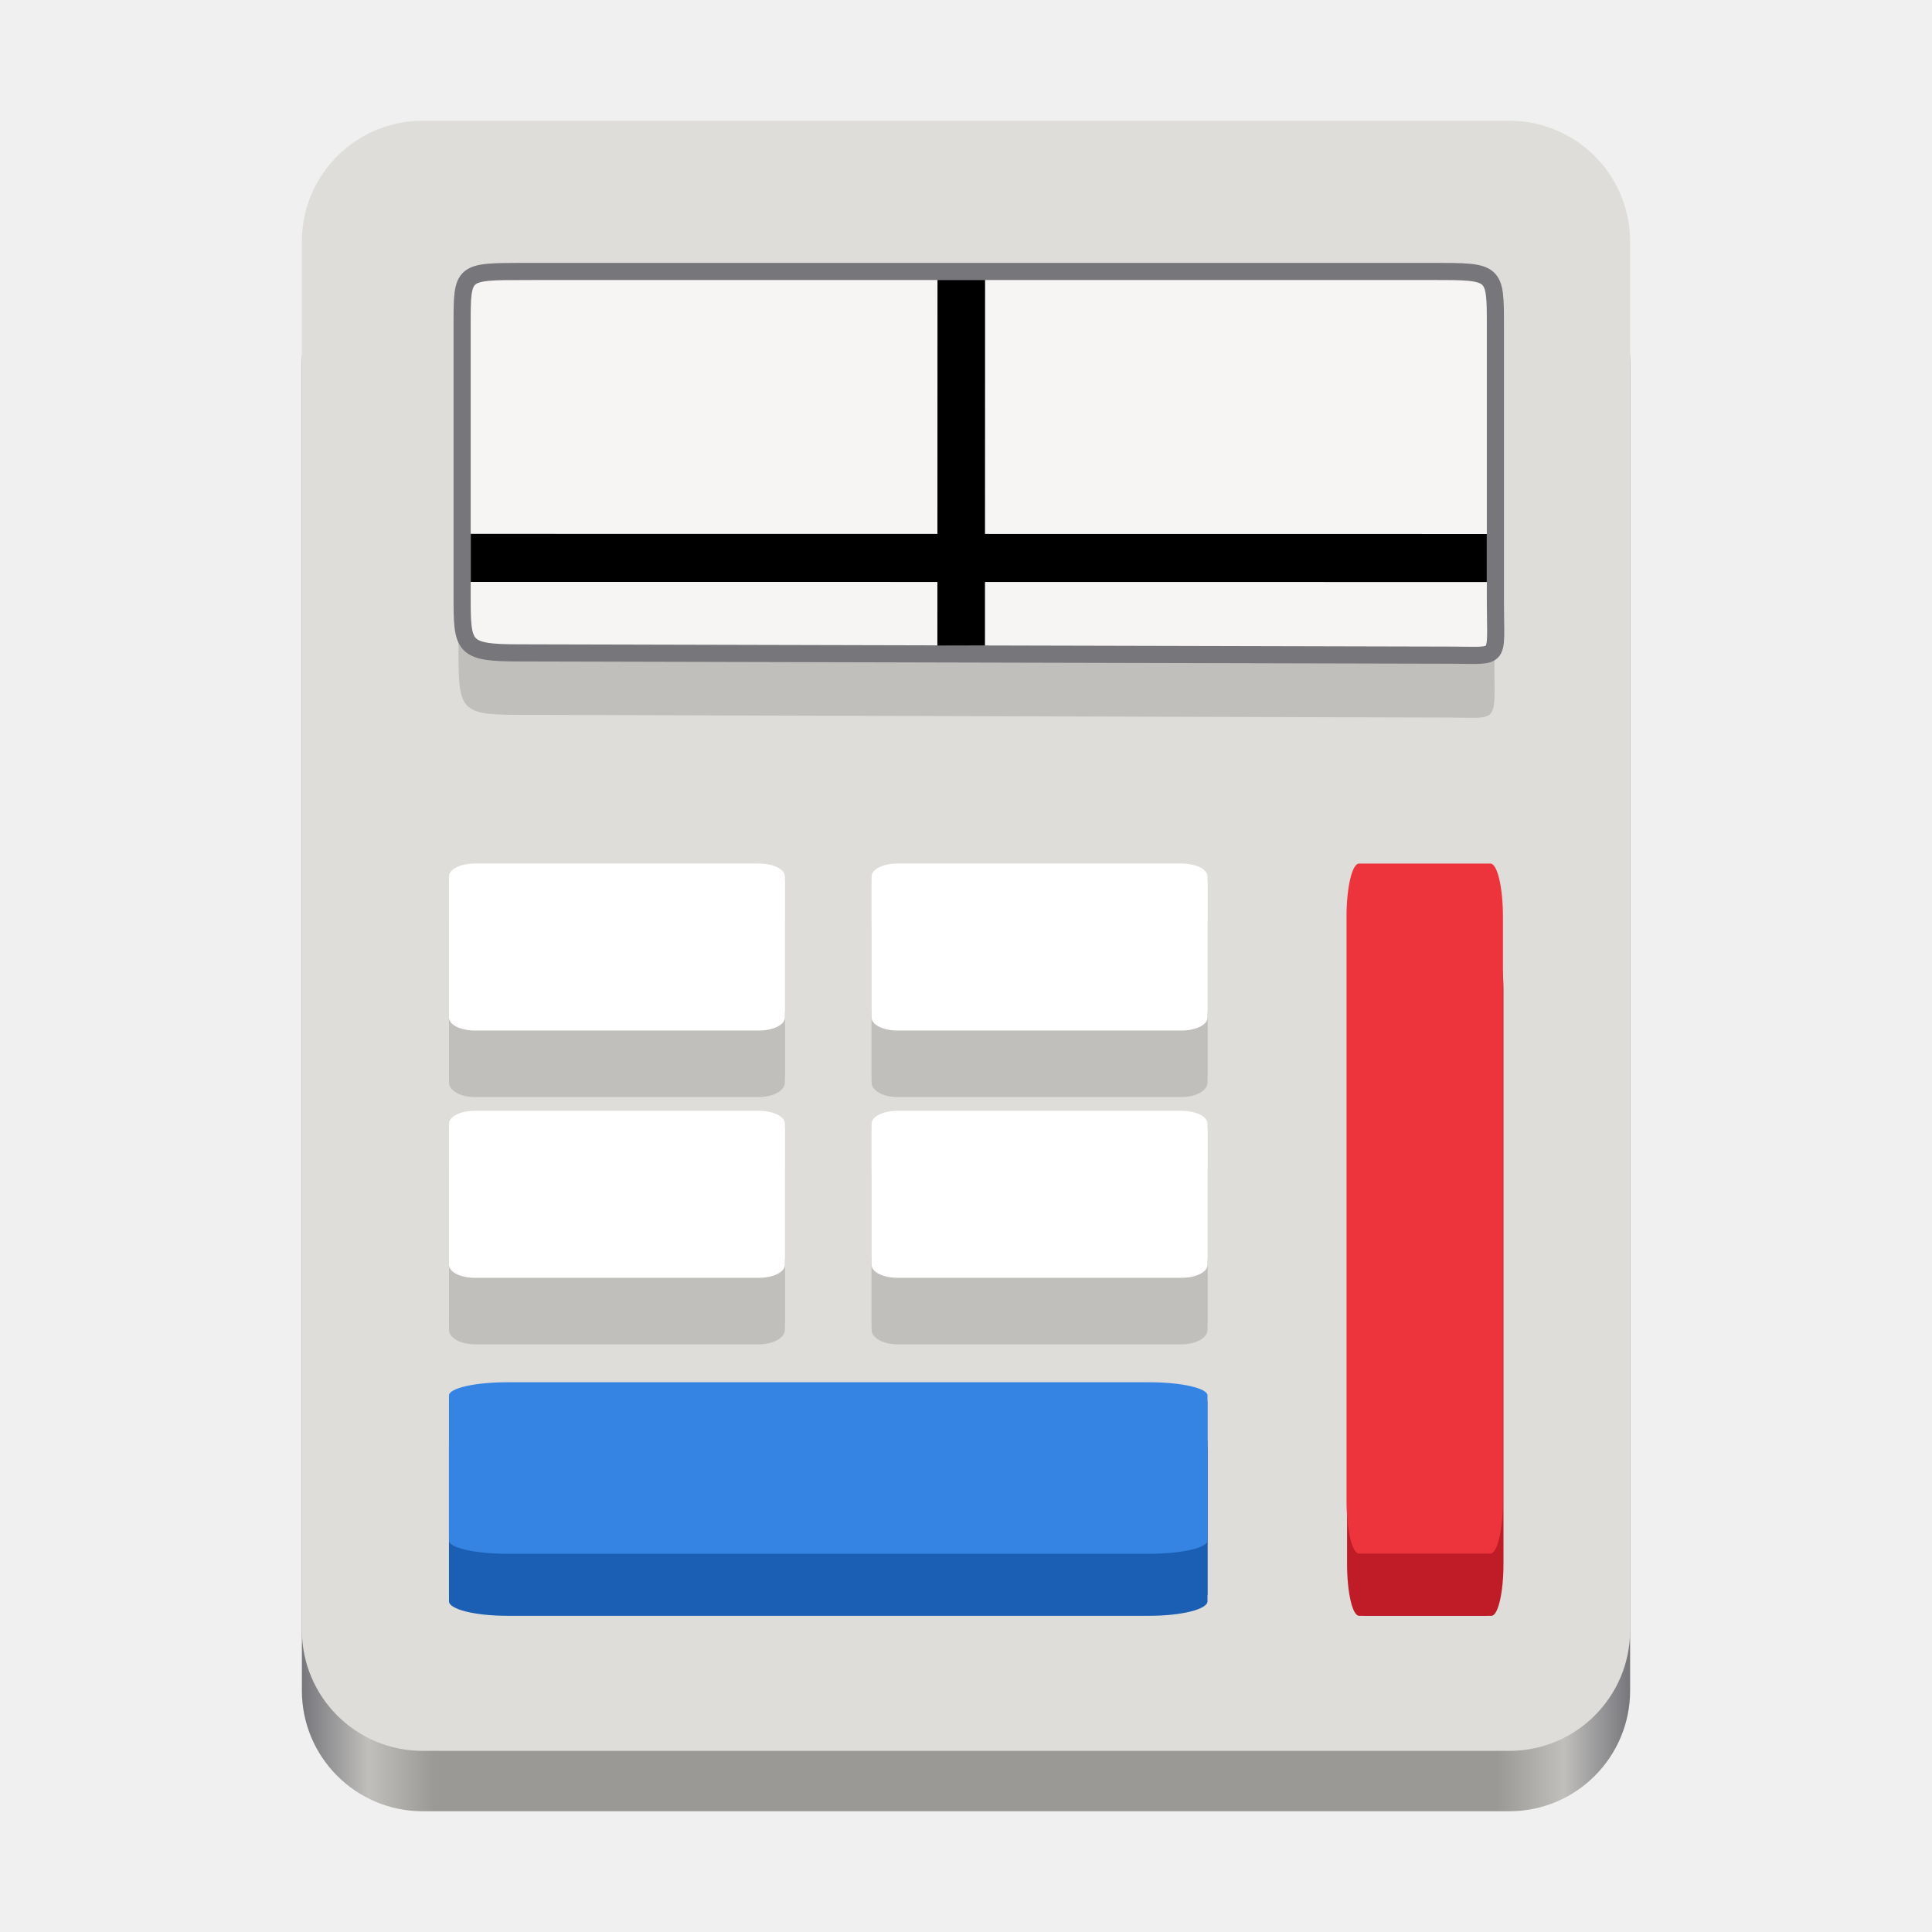
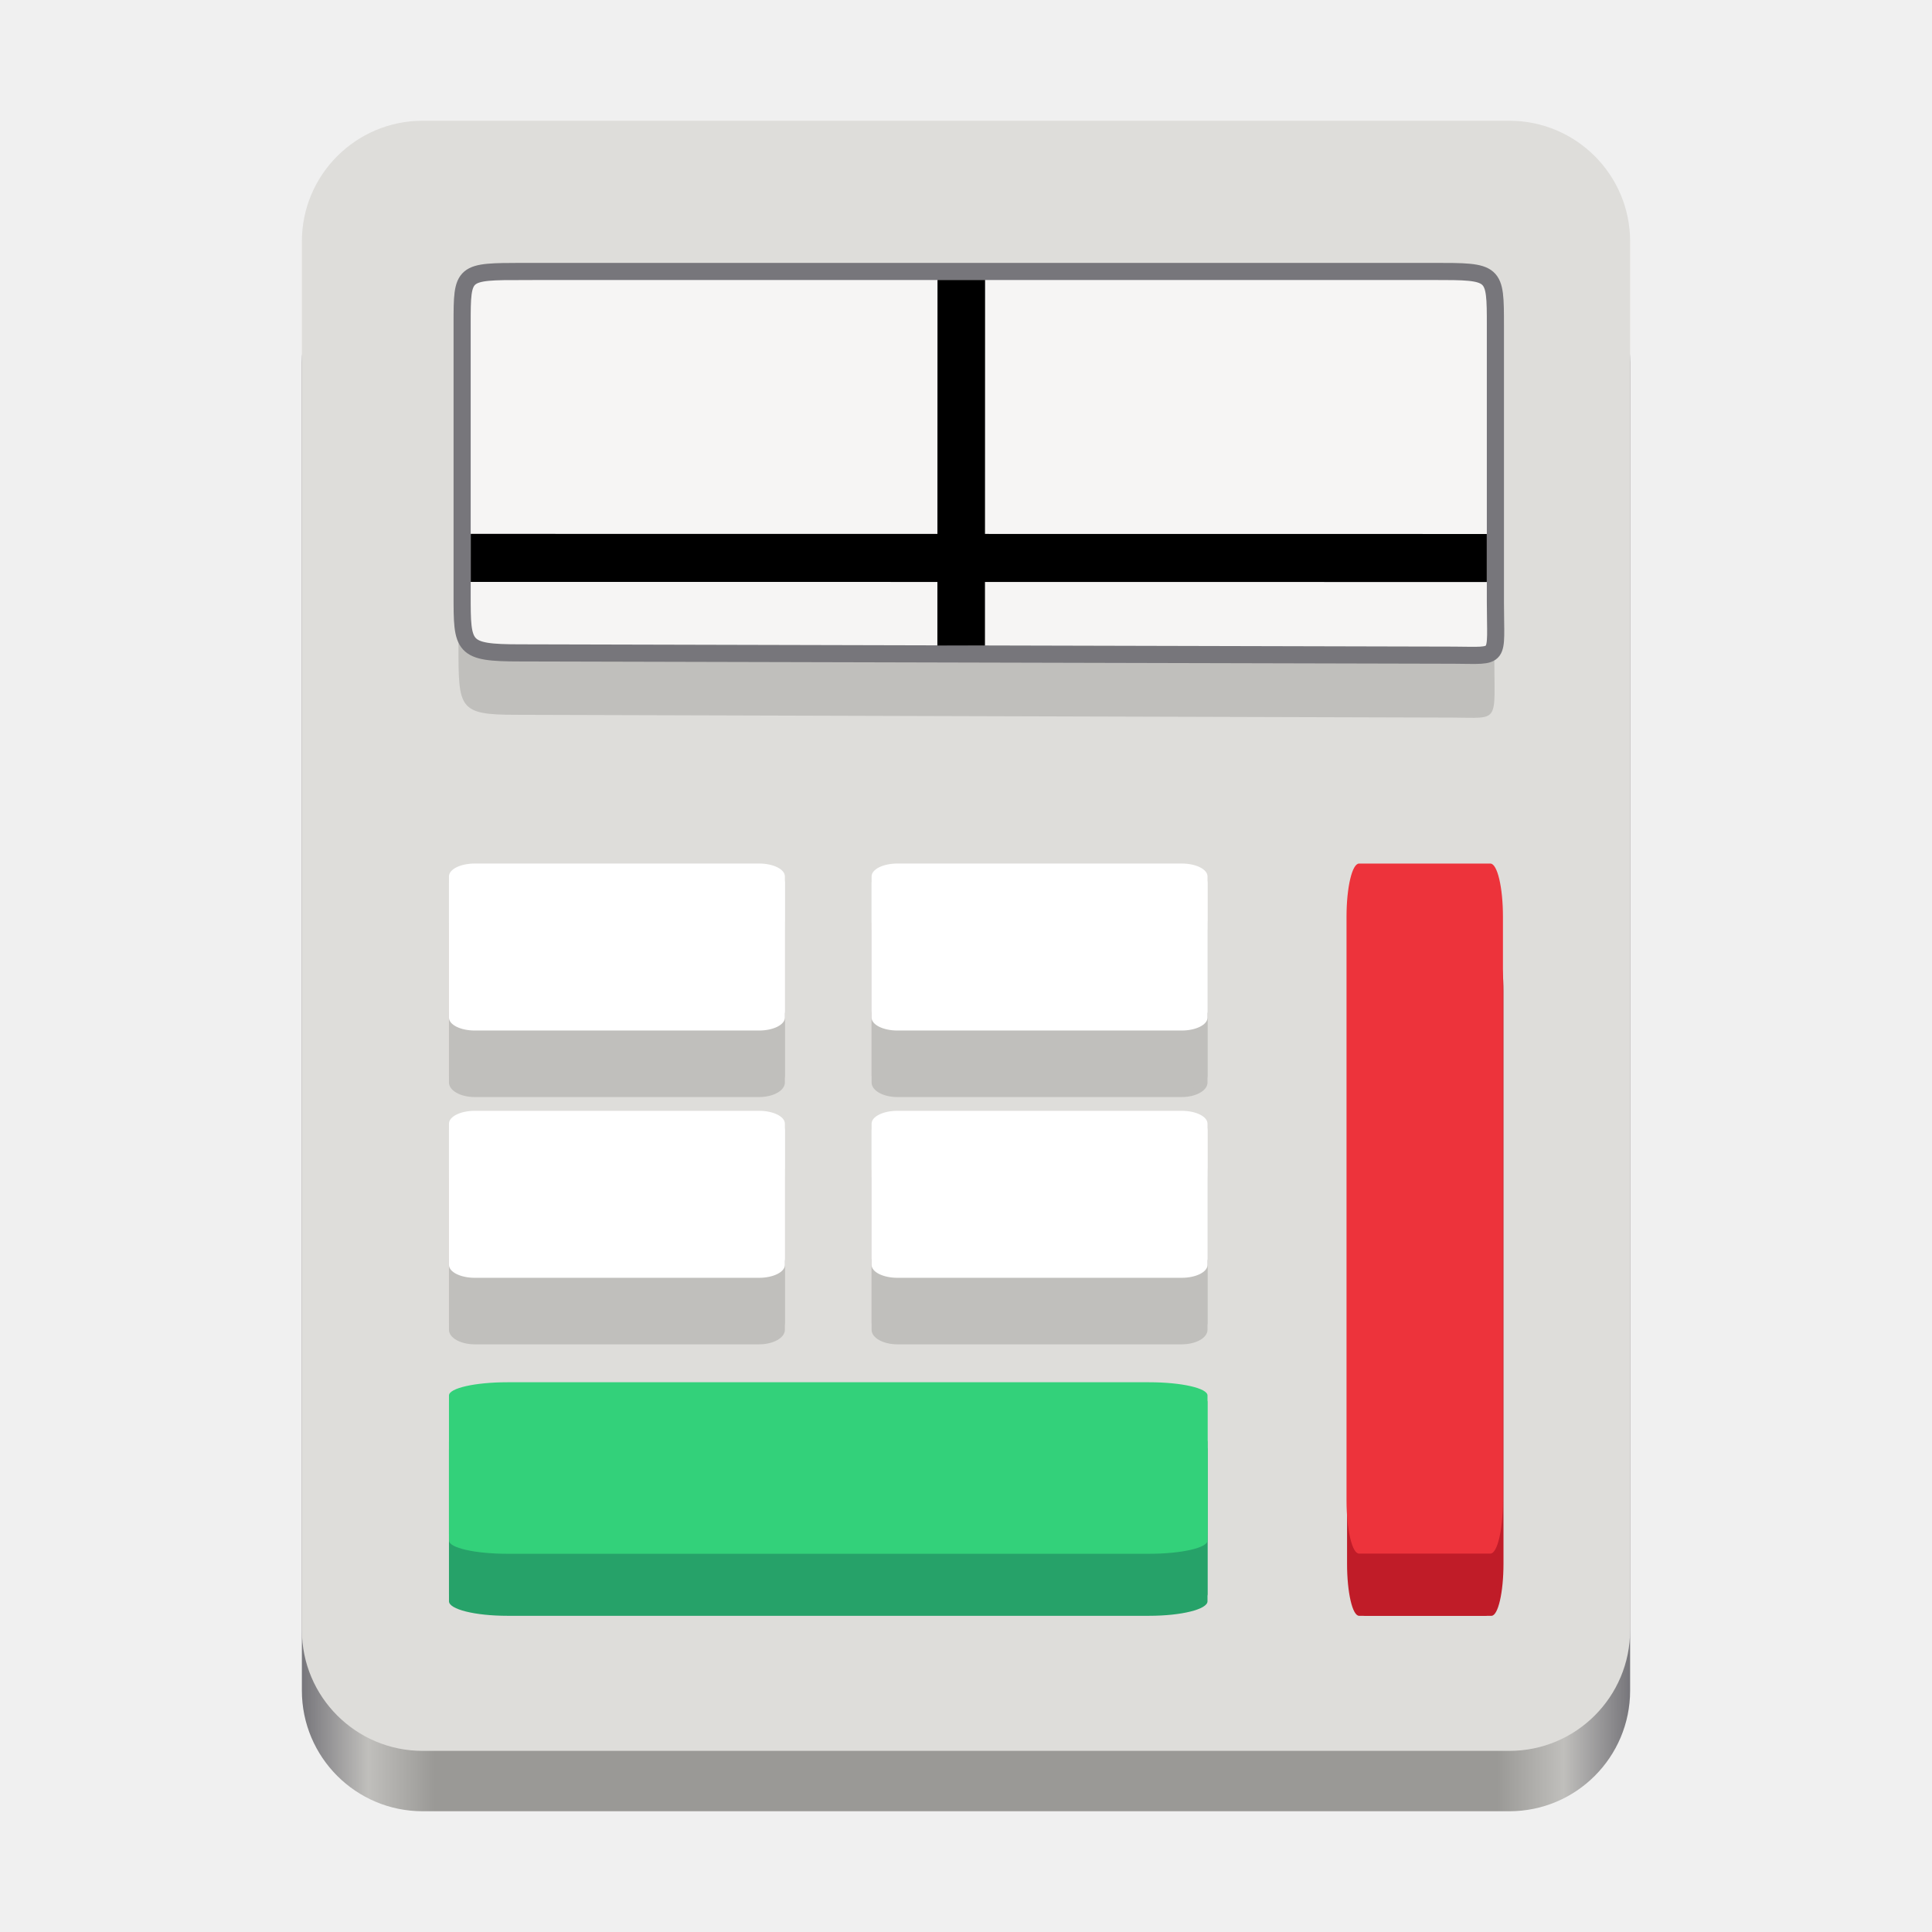
- <svg xmlns="http://www.w3.org/2000/svg" height="128px" viewBox="0 0 128 128" width="128px">
+ <svg xmlns="http://www.w3.org/2000/svg" height="128px" viewBox="0 0 128 128" width="128px" version="1.1" id="svg75">
+   <defs id="defs79" />
  <linearGradient id="a" gradientTransform="matrix(0.196428 0 0 0.342105 2.59729 273.7401)" gradientUnits="userSpaceOnUse" x1="88.596" x2="536.596" y1="-449.394" y2="-449.394">
-     <stop offset="0" stop-color="#77767b" />
-     <stop offset="0.05" stop-color="#c0bfbc" />
-     <stop offset="0.1" stop-color="#9a9996" />
-     <stop offset="0.9" stop-color="#9a9996" />
-     <stop offset="0.95" stop-color="#c0bfbc" />
-     <stop offset="1" stop-color="#77767b" />
+     <stop offset="0" stop-color="#77767b" id="stop2" />
+     <stop offset="0.05" stop-color="#c0bfbc" id="stop4" />
+     <stop offset="0.1" stop-color="#9a9996" id="stop6" />
+     <stop offset="0.9" stop-color="#9a9996" id="stop8" />
+     <stop offset="0.95" stop-color="#c0bfbc" id="stop10" />
+     <stop offset="1" stop-color="#77767b" id="stop12" />
  </linearGradient>
-   <path d="m 28 16 h 72 c 4.418 0 8 3.582 8 8 v 88 c 0 4.418 -3.582 8 -8 8 h -72 c -4.418 0 -8 -3.582 -8 -8 v -88 c 0 -4.418 3.582 -8 8 -8 z m 0 0" fill="url(#a)" />
-   <path d="m 28 8 h 72 c 4.418 0 8 3.582 8 8 v 92 c 0 4.418 -3.582 8 -8 8 h -72 c -4.418 0 -8 -3.582 -8 -8 v -92 c 0 -4.418 3.582 -8 8 -8 z m 0 0" fill="#deddda" />
-   <path d="m 31.457 60.691 h 18.832 c 0.945 0 1.711 0.43 1.711 0.957 v 10.074 c 0 0.531 -0.766 0.961 -1.711 0.961 h -18.832 c -0.945 0 -1.711 -0.43 -1.711 -0.961 v -10.074 c 0 -0.527 0.766 -0.957 1.711 -0.957 z m 0 0" fill="#c0bfbc" />
-   <path d="m 31.457 60.211 h 18.832 c 0.945 0 1.711 0.43 1.711 0.957 v 10.074 c 0 0.531 -0.766 0.961 -1.711 0.961 h -18.832 c -0.945 0 -1.711 -0.43 -1.711 -0.961 v -10.074 c 0 -0.527 0.766 -0.957 1.711 -0.957 z m 0 0" fill="#c0bfbc" />
-   <path d="m 31.457 77.074 h 18.832 c 0.945 0 1.711 0.43 1.711 0.957 v 10.074 c 0 0.531 -0.766 0.961 -1.711 0.961 h -18.832 c -0.945 0 -1.711 -0.43 -1.711 -0.961 v -10.074 c 0 -0.527 0.766 -0.957 1.711 -0.957 z m 0 0" fill="#c0bfbc" />
-   <path d="m 31.457 76.594 h 18.832 c 0.945 0 1.711 0.43 1.711 0.957 v 10.074 c 0 0.531 -0.766 0.961 -1.711 0.961 h -18.832 c -0.945 0 -1.711 -0.43 -1.711 -0.961 v -10.074 c 0 -0.527 0.766 -0.957 1.711 -0.957 z m 0 0" fill="#c0bfbc" />
-   <path d="m 89.645 103.602 v -37.934 c 0 -1.906 0.355 -3.449 0.797 -3.449 h 8.371 c 0.438 0 0.797 1.543 0.797 3.449 v 37.934 c 0 1.906 -0.359 3.449 -0.797 3.449 h -8.371 c -0.441 0 -0.797 -1.543 -0.797 -3.449 z m 0 0" fill="#c01c28" />
-   <path d="m 89.246 103.602 v -37.934 c 0 -1.906 0.355 -3.449 0.797 -3.449 h 8.371 c 0.438 0 0.797 1.543 0.797 3.449 v 37.934 c 0 1.906 -0.359 3.449 -0.797 3.449 h -8.371 c -0.441 0 -0.797 -1.543 -0.797 -3.449 z m 0 0" fill="#c01c28" />
-   <path d="m 89.211 99.414 v -38.684 c 0 -1.941 0.371 -3.516 0.828 -3.516 h 8.703 c 0.461 0 0.832 1.574 0.832 3.516 v 38.684 c 0 1.941 -0.371 3.516 -0.832 3.516 h -8.703 c -0.457 0 -0.828 -1.574 -0.828 -3.516 z m 0 0" fill="#ed333b" />
-   <path d="m 33.613 95.059 h 42.52 c 2.137 0 3.867 0.43 3.867 0.957 v 10.074 c 0 0.531 -1.73 0.961 -3.867 0.961 h -42.52 c -2.137 0 -3.867 -0.43 -3.867 -0.961 v -10.074 c 0 -0.527 1.73 -0.957 3.867 -0.957 z m 0 0" fill="#1a5fb4" />
-   <path d="m 33.613 94.578 h 42.52 c 2.137 0 3.867 0.43 3.867 0.961 v 10.074 c 0 0.527 -1.73 0.957 -3.867 0.957 h -42.52 c -2.137 0 -3.867 -0.43 -3.867 -0.957 v -10.074 c 0 -0.531 1.73 -0.961 3.867 -0.961 z m 0 0" fill="#1a5fb4" />
-   <path d="m 59.457 77.074 h 18.832 c 0.945 0 1.711 0.43 1.711 0.957 v 10.074 c 0 0.531 -0.766 0.961 -1.711 0.961 h -18.832 c -0.945 0 -1.711 -0.43 -1.711 -0.961 v -10.074 c 0 -0.527 0.766 -0.957 1.711 -0.957 z m 0 0" fill="#c0bfbc" />
-   <path d="m 59.457 76.594 h 18.832 c 0.945 0 1.711 0.43 1.711 0.957 v 10.074 c 0 0.531 -0.766 0.961 -1.711 0.961 h -18.832 c -0.945 0 -1.711 -0.43 -1.711 -0.961 v -10.074 c 0 -0.527 0.766 -0.957 1.711 -0.957 z m 0 0" fill="#c0bfbc" />
-   <path d="m 59.457 60.691 h 18.832 c 0.945 0 1.711 0.43 1.711 0.957 v 10.074 c 0 0.531 -0.766 0.961 -1.711 0.961 h -18.832 c -0.945 0 -1.711 -0.43 -1.711 -0.961 v -10.074 c 0 -0.527 0.766 -0.957 1.711 -0.957 z m 0 0" fill="#c0bfbc" />
-   <path d="m 59.457 60.211 h 18.832 c 0.945 0 1.711 0.43 1.711 0.957 v 10.074 c 0 0.531 -0.766 0.961 -1.711 0.961 h -18.832 c -0.945 0 -1.711 -0.43 -1.711 -0.961 v -10.074 c 0 -0.527 0.766 -0.957 1.711 -0.957 z m 0 0" fill="#c0bfbc" />
-   <path d="m 33.613 92.016 h 42.52 c 2.137 0 3.867 0.391 3.867 0.871 v 9.18 c 0 0.48 -1.73 0.875 -3.867 0.875 h -42.52 c -2.137 0 -3.867 -0.395 -3.867 -0.875 v -9.18 c 0 -0.48 1.73 -0.871 3.867 -0.871 z m 0 0" fill="#3584e4" />
-   <path d="m 33.613 91.578 h 42.52 c 2.137 0 3.867 0.391 3.867 0.875 v 9.176 c 0 0.48 -1.73 0.875 -3.867 0.875 h -42.52 c -2.137 0 -3.867 -0.395 -3.867 -0.875 v -9.176 c 0 -0.484 1.73 -0.875 3.867 -0.875 z m 0 0" fill="#3584e4" />
-   <g fill="#ffffff">
-     <path d="m 31.457 74.02 h 18.832 c 0.945 0 1.711 0.379 1.711 0.852 v 8.934 c 0 0.469 -0.766 0.852 -1.711 0.852 h -18.832 c -0.945 0 -1.711 -0.383 -1.711 -0.852 v -8.934 c 0 -0.473 0.766 -0.852 1.711 -0.852 z m 0 0" />
-     <path d="m 31.457 73.594 h 18.832 c 0.945 0 1.711 0.379 1.711 0.852 v 8.934 c 0 0.473 -0.766 0.852 -1.711 0.852 h -18.832 c -0.945 0 -1.711 -0.379 -1.711 -0.852 v -8.934 c 0 -0.473 0.766 -0.852 1.711 -0.852 z m 0 0" />
-     <path d="m 59.457 57.637 h 18.832 c 0.945 0 1.711 0.379 1.711 0.852 v 8.934 c 0 0.469 -0.766 0.852 -1.711 0.852 h -18.832 c -0.945 0 -1.711 -0.383 -1.711 -0.852 v -8.934 c 0 -0.473 0.766 -0.852 1.711 -0.852 z m 0 0" />
-     <path d="m 59.457 57.211 h 18.832 c 0.945 0 1.711 0.379 1.711 0.852 v 8.934 c 0 0.469 -0.766 0.852 -1.711 0.852 h -18.832 c -0.945 0 -1.711 -0.383 -1.711 -0.852 v -8.934 c 0 -0.473 0.766 -0.852 1.711 -0.852 z m 0 0" />
-     <path d="m 59.457 74.02 h 18.832 c 0.945 0 1.711 0.379 1.711 0.852 v 8.934 c 0 0.469 -0.766 0.852 -1.711 0.852 h -18.832 c -0.945 0 -1.711 -0.383 -1.711 -0.852 v -8.934 c 0 -0.473 0.766 -0.852 1.711 -0.852 z m 0 0" />
-     <path d="m 59.457 73.594 h 18.832 c 0.945 0 1.711 0.379 1.711 0.852 v 8.934 c 0 0.469 -0.766 0.852 -1.711 0.852 h -18.832 c -0.945 0 -1.711 -0.383 -1.711 -0.852 v -8.934 c 0 -0.473 0.766 -0.852 1.711 -0.852 z m 0 0" />
-     <path d="m 31.457 57.637 h 18.832 c 0.945 0 1.711 0.379 1.711 0.852 v 8.934 c 0 0.469 -0.766 0.852 -1.711 0.852 h -18.832 c -0.945 0 -1.711 -0.383 -1.711 -0.852 v -8.934 c 0 -0.473 0.766 -0.852 1.711 -0.852 z m 0 0" />
-     <path d="m 31.457 57.211 h 18.832 c 0.945 0 1.711 0.379 1.711 0.852 v 8.934 c 0 0.469 -0.766 0.852 -1.711 0.852 h -18.832 c -0.945 0 -1.711 -0.383 -1.711 -0.852 v -8.934 c 0 -0.473 0.766 -0.852 1.711 -0.852 z m 0 0" />
+   <path d="m 28 16 h 72 c 4.418 0 8 3.582 8 8 v 88 c 0 4.418 -3.582 8 -8 8 h -72 c -4.418 0 -8 -3.582 -8 -8 v -88 c 0 -4.418 3.582 -8 8 -8 z m 0 0" fill="url(#a)" id="path15" />
+   <path d="m 28 8 h 72 c 4.418 0 8 3.582 8 8 v 92 c 0 4.418 -3.582 8 -8 8 h -72 c -4.418 0 -8 -3.582 -8 -8 v -92 c 0 -4.418 3.582 -8 8 -8 z m 0 0" fill="#deddda" id="path17" />
+   <path d="m 31.457 60.691 h 18.832 c 0.945 0 1.711 0.43 1.711 0.957 v 10.074 c 0 0.531 -0.766 0.961 -1.711 0.961 h -18.832 c -0.945 0 -1.711 -0.43 -1.711 -0.961 v -10.074 c 0 -0.527 0.766 -0.957 1.711 -0.957 z m 0 0" fill="#c0bfbc" id="path19" />
+   <path d="m 31.457 60.211 h 18.832 c 0.945 0 1.711 0.43 1.711 0.957 v 10.074 c 0 0.531 -0.766 0.961 -1.711 0.961 h -18.832 c -0.945 0 -1.711 -0.43 -1.711 -0.961 v -10.074 c 0 -0.527 0.766 -0.957 1.711 -0.957 z m 0 0" fill="#c0bfbc" id="path21" />
+   <path d="m 31.457 77.074 h 18.832 c 0.945 0 1.711 0.43 1.711 0.957 v 10.074 c 0 0.531 -0.766 0.961 -1.711 0.961 h -18.832 c -0.945 0 -1.711 -0.43 -1.711 -0.961 v -10.074 c 0 -0.527 0.766 -0.957 1.711 -0.957 z m 0 0" fill="#c0bfbc" id="path23" />
+   <path d="m 31.457 76.594 h 18.832 c 0.945 0 1.711 0.43 1.711 0.957 v 10.074 c 0 0.531 -0.766 0.961 -1.711 0.961 h -18.832 c -0.945 0 -1.711 -0.43 -1.711 -0.961 v -10.074 c 0 -0.527 0.766 -0.957 1.711 -0.957 z m 0 0" fill="#c0bfbc" id="path25" />
+   <path d="m 89.645 103.602 v -37.934 c 0 -1.906 0.355 -3.449 0.797 -3.449 h 8.371 c 0.438 0 0.797 1.543 0.797 3.449 v 37.934 c 0 1.906 -0.359 3.449 -0.797 3.449 h -8.371 c -0.441 0 -0.797 -1.543 -0.797 -3.449 z m 0 0" fill="#c01c28" id="path27" />
+   <path d="m 89.246 103.602 v -37.934 c 0 -1.906 0.355 -3.449 0.797 -3.449 h 8.371 c 0.438 0 0.797 1.543 0.797 3.449 v 37.934 c 0 1.906 -0.359 3.449 -0.797 3.449 h -8.371 c -0.441 0 -0.797 -1.543 -0.797 -3.449 z m 0 0" fill="#c01c28" id="path29" />
+   <path d="m 89.211 99.414 v -38.684 c 0 -1.941 0.371 -3.516 0.828 -3.516 h 8.703 c 0.461 0 0.832 1.574 0.832 3.516 v 38.684 c 0 1.941 -0.371 3.516 -0.832 3.516 h -8.703 c -0.457 0 -0.828 -1.574 -0.828 -3.516 z m 0 0" fill="#ed333b" id="path31" />
+   <path d="m 33.613 95.059 h 42.52 c 2.137 0 3.867 0.43 3.867 0.957 v 10.074 c 0 0.531 -1.73 0.961 -3.867 0.961 h -42.52 c -2.137 0 -3.867 -0.43 -3.867 -0.961 v -10.074 c 0 -0.527 1.73 -0.957 3.867 -0.957 z m 0 0" fill="#1a5fb4" id="path33" style="fill:#26a269" />
+   <path d="m 33.613 94.578 h 42.52 c 2.137 0 3.867 0.43 3.867 0.961 v 10.074 c 0 0.527 -1.73 0.957 -3.867 0.957 h -42.52 c -2.137 0 -3.867 -0.43 -3.867 -0.957 v -10.074 c 0 -0.531 1.73 -0.961 3.867 -0.961 z m 0 0" fill="#1a5fb4" id="path35" style="fill:#26a269" />
+   <path d="m 59.457 77.074 h 18.832 c 0.945 0 1.711 0.43 1.711 0.957 v 10.074 c 0 0.531 -0.766 0.961 -1.711 0.961 h -18.832 c -0.945 0 -1.711 -0.43 -1.711 -0.961 v -10.074 c 0 -0.527 0.766 -0.957 1.711 -0.957 z m 0 0" fill="#c0bfbc" id="path37" />
+   <path d="m 59.457 76.594 h 18.832 c 0.945 0 1.711 0.43 1.711 0.957 v 10.074 c 0 0.531 -0.766 0.961 -1.711 0.961 h -18.832 c -0.945 0 -1.711 -0.43 -1.711 -0.961 v -10.074 c 0 -0.527 0.766 -0.957 1.711 -0.957 z m 0 0" fill="#c0bfbc" id="path39" />
+   <path d="m 59.457 60.691 h 18.832 c 0.945 0 1.711 0.43 1.711 0.957 v 10.074 c 0 0.531 -0.766 0.961 -1.711 0.961 h -18.832 c -0.945 0 -1.711 -0.43 -1.711 -0.961 v -10.074 c 0 -0.527 0.766 -0.957 1.711 -0.957 z m 0 0" fill="#c0bfbc" id="path41" />
+   <path d="m 59.457 60.211 h 18.832 c 0.945 0 1.711 0.43 1.711 0.957 v 10.074 c 0 0.531 -0.766 0.961 -1.711 0.961 h -18.832 c -0.945 0 -1.711 -0.43 -1.711 -0.961 v -10.074 c 0 -0.527 0.766 -0.957 1.711 -0.957 z m 0 0" fill="#c0bfbc" id="path43" />
+   <path d="m 33.613 92.016 h 42.52 c 2.137 0 3.867 0.391 3.867 0.871 v 9.18 c 0 0.48 -1.73 0.875 -3.867 0.875 h -42.52 c -2.137 0 -3.867 -0.395 -3.867 -0.875 v -9.18 c 0 -0.48 1.73 -0.871 3.867 -0.871 z m 0 0" fill="#3584e4" id="path45" style="fill:#33d17a" />
+   <path d="m 33.613 91.578 h 42.52 c 2.137 0 3.867 0.391 3.867 0.875 v 9.176 c 0 0.48 -1.73 0.875 -3.867 0.875 h -42.52 c -2.137 0 -3.867 -0.395 -3.867 -0.875 v -9.176 c 0 -0.484 1.73 -0.875 3.867 -0.875 z m 0 0" fill="#3584e4" id="path47" style="fill:#33d17a" />
+   <g fill="#ffffff" id="g65">
+     <path d="m 31.457 74.02 h 18.832 c 0.945 0 1.711 0.379 1.711 0.852 v 8.934 c 0 0.469 -0.766 0.852 -1.711 0.852 h -18.832 c -0.945 0 -1.711 -0.383 -1.711 -0.852 v -8.934 c 0 -0.473 0.766 -0.852 1.711 -0.852 z m 0 0" id="path49" />
+     <path d="m 31.457 73.594 h 18.832 c 0.945 0 1.711 0.379 1.711 0.852 v 8.934 c 0 0.473 -0.766 0.852 -1.711 0.852 h -18.832 c -0.945 0 -1.711 -0.379 -1.711 -0.852 v -8.934 c 0 -0.473 0.766 -0.852 1.711 -0.852 z m 0 0" id="path51" />
+     <path d="m 59.457 57.637 h 18.832 c 0.945 0 1.711 0.379 1.711 0.852 v 8.934 c 0 0.469 -0.766 0.852 -1.711 0.852 h -18.832 c -0.945 0 -1.711 -0.383 -1.711 -0.852 v -8.934 c 0 -0.473 0.766 -0.852 1.711 -0.852 z m 0 0" id="path53" />
+     <path d="m 59.457 57.211 h 18.832 c 0.945 0 1.711 0.379 1.711 0.852 v 8.934 c 0 0.469 -0.766 0.852 -1.711 0.852 h -18.832 c -0.945 0 -1.711 -0.383 -1.711 -0.852 v -8.934 c 0 -0.473 0.766 -0.852 1.711 -0.852 z m 0 0" id="path55" />
+     <path d="m 59.457 74.02 h 18.832 c 0.945 0 1.711 0.379 1.711 0.852 v 8.934 c 0 0.469 -0.766 0.852 -1.711 0.852 h -18.832 c -0.945 0 -1.711 -0.383 -1.711 -0.852 v -8.934 c 0 -0.473 0.766 -0.852 1.711 -0.852 z m 0 0" id="path57" />
+     <path d="m 59.457 73.594 h 18.832 c 0.945 0 1.711 0.379 1.711 0.852 v 8.934 c 0 0.469 -0.766 0.852 -1.711 0.852 h -18.832 c -0.945 0 -1.711 -0.383 -1.711 -0.852 v -8.934 c 0 -0.473 0.766 -0.852 1.711 -0.852 z m 0 0" id="path59" />
+     <path d="m 31.457 57.637 h 18.832 c 0.945 0 1.711 0.379 1.711 0.852 v 8.934 c 0 0.469 -0.766 0.852 -1.711 0.852 h -18.832 c -0.945 0 -1.711 -0.383 -1.711 -0.852 v -8.934 c 0 -0.473 0.766 -0.852 1.711 -0.852 z m 0 0" id="path61" />
+     <path d="m 31.457 57.211 h 18.832 c 0.945 0 1.711 0.379 1.711 0.852 v 8.934 c 0 0.469 -0.766 0.852 -1.711 0.852 h -18.832 c -0.945 0 -1.711 -0.383 -1.711 -0.852 v -8.934 c 0 -0.473 0.766 -0.852 1.711 -0.852 z m 0 0" id="path63" />
  </g>
-   <path d="m 34.477 17.48 h 60.391 c 4.133 0 4.133 0 4.133 4.254 v 21.648 c 0 4.602 0.434 4.172 -2.766 4.16 l -62.031 -0.184 c -3.828 0 -3.828 -0.41 -3.828 -4.52 v -21.266 c 0 -4.094 0 -4.094 4.102 -4.094 z m 0 0" fill="#c0bfbc" />
-   <path d="m 34.711 17.984 h 60.242 c 4.121 0 4.121 0 4.121 3.598 v 18.305 c 0 3.895 0.434 3.531 -2.758 3.52 l -61.879 -0.152 c -3.82 0 -3.82 -0.348 -3.82 -3.824 v -17.984 c 0 -3.461 0 -3.461 4.094 -3.461 z m 0 0" fill="#f6f5f4" stroke="#77767b" stroke-width="1.135" />
-   <path d="m 31.188 36.961 l 67.316 0.008" fill="none" stroke="#000000" stroke-width="3.182" />
-   <path d="m 63.68 42.77 l 0.008 -24.223" fill="none" stroke="#000000" stroke-width="3.152" />
+   <path d="m 34.477 17.48 h 60.391 c 4.133 0 4.133 0 4.133 4.254 v 21.648 c 0 4.602 0.434 4.172 -2.766 4.16 l -62.031 -0.184 c -3.828 0 -3.828 -0.41 -3.828 -4.52 v -21.266 c 0 -4.094 0 -4.094 4.102 -4.094 z m 0 0" fill="#c0bfbc" id="path67" />
+   <path d="m 34.711 17.984 h 60.242 c 4.121 0 4.121 0 4.121 3.598 v 18.305 c 0 3.895 0.434 3.531 -2.758 3.52 l -61.879 -0.152 c -3.82 0 -3.82 -0.348 -3.82 -3.824 v -17.984 c 0 -3.461 0 -3.461 4.094 -3.461 z m 0 0" fill="#f6f5f4" stroke="#77767b" stroke-width="1.135" id="path69" />
+   <path d="m 31.188 36.961 l 67.316 0.008" fill="none" stroke="#000000" stroke-width="3.182" id="path71" />
+   <path d="m 63.68 42.77 l 0.008 -24.223" fill="none" stroke="#000000" stroke-width="3.152" id="path73" />
</svg>
